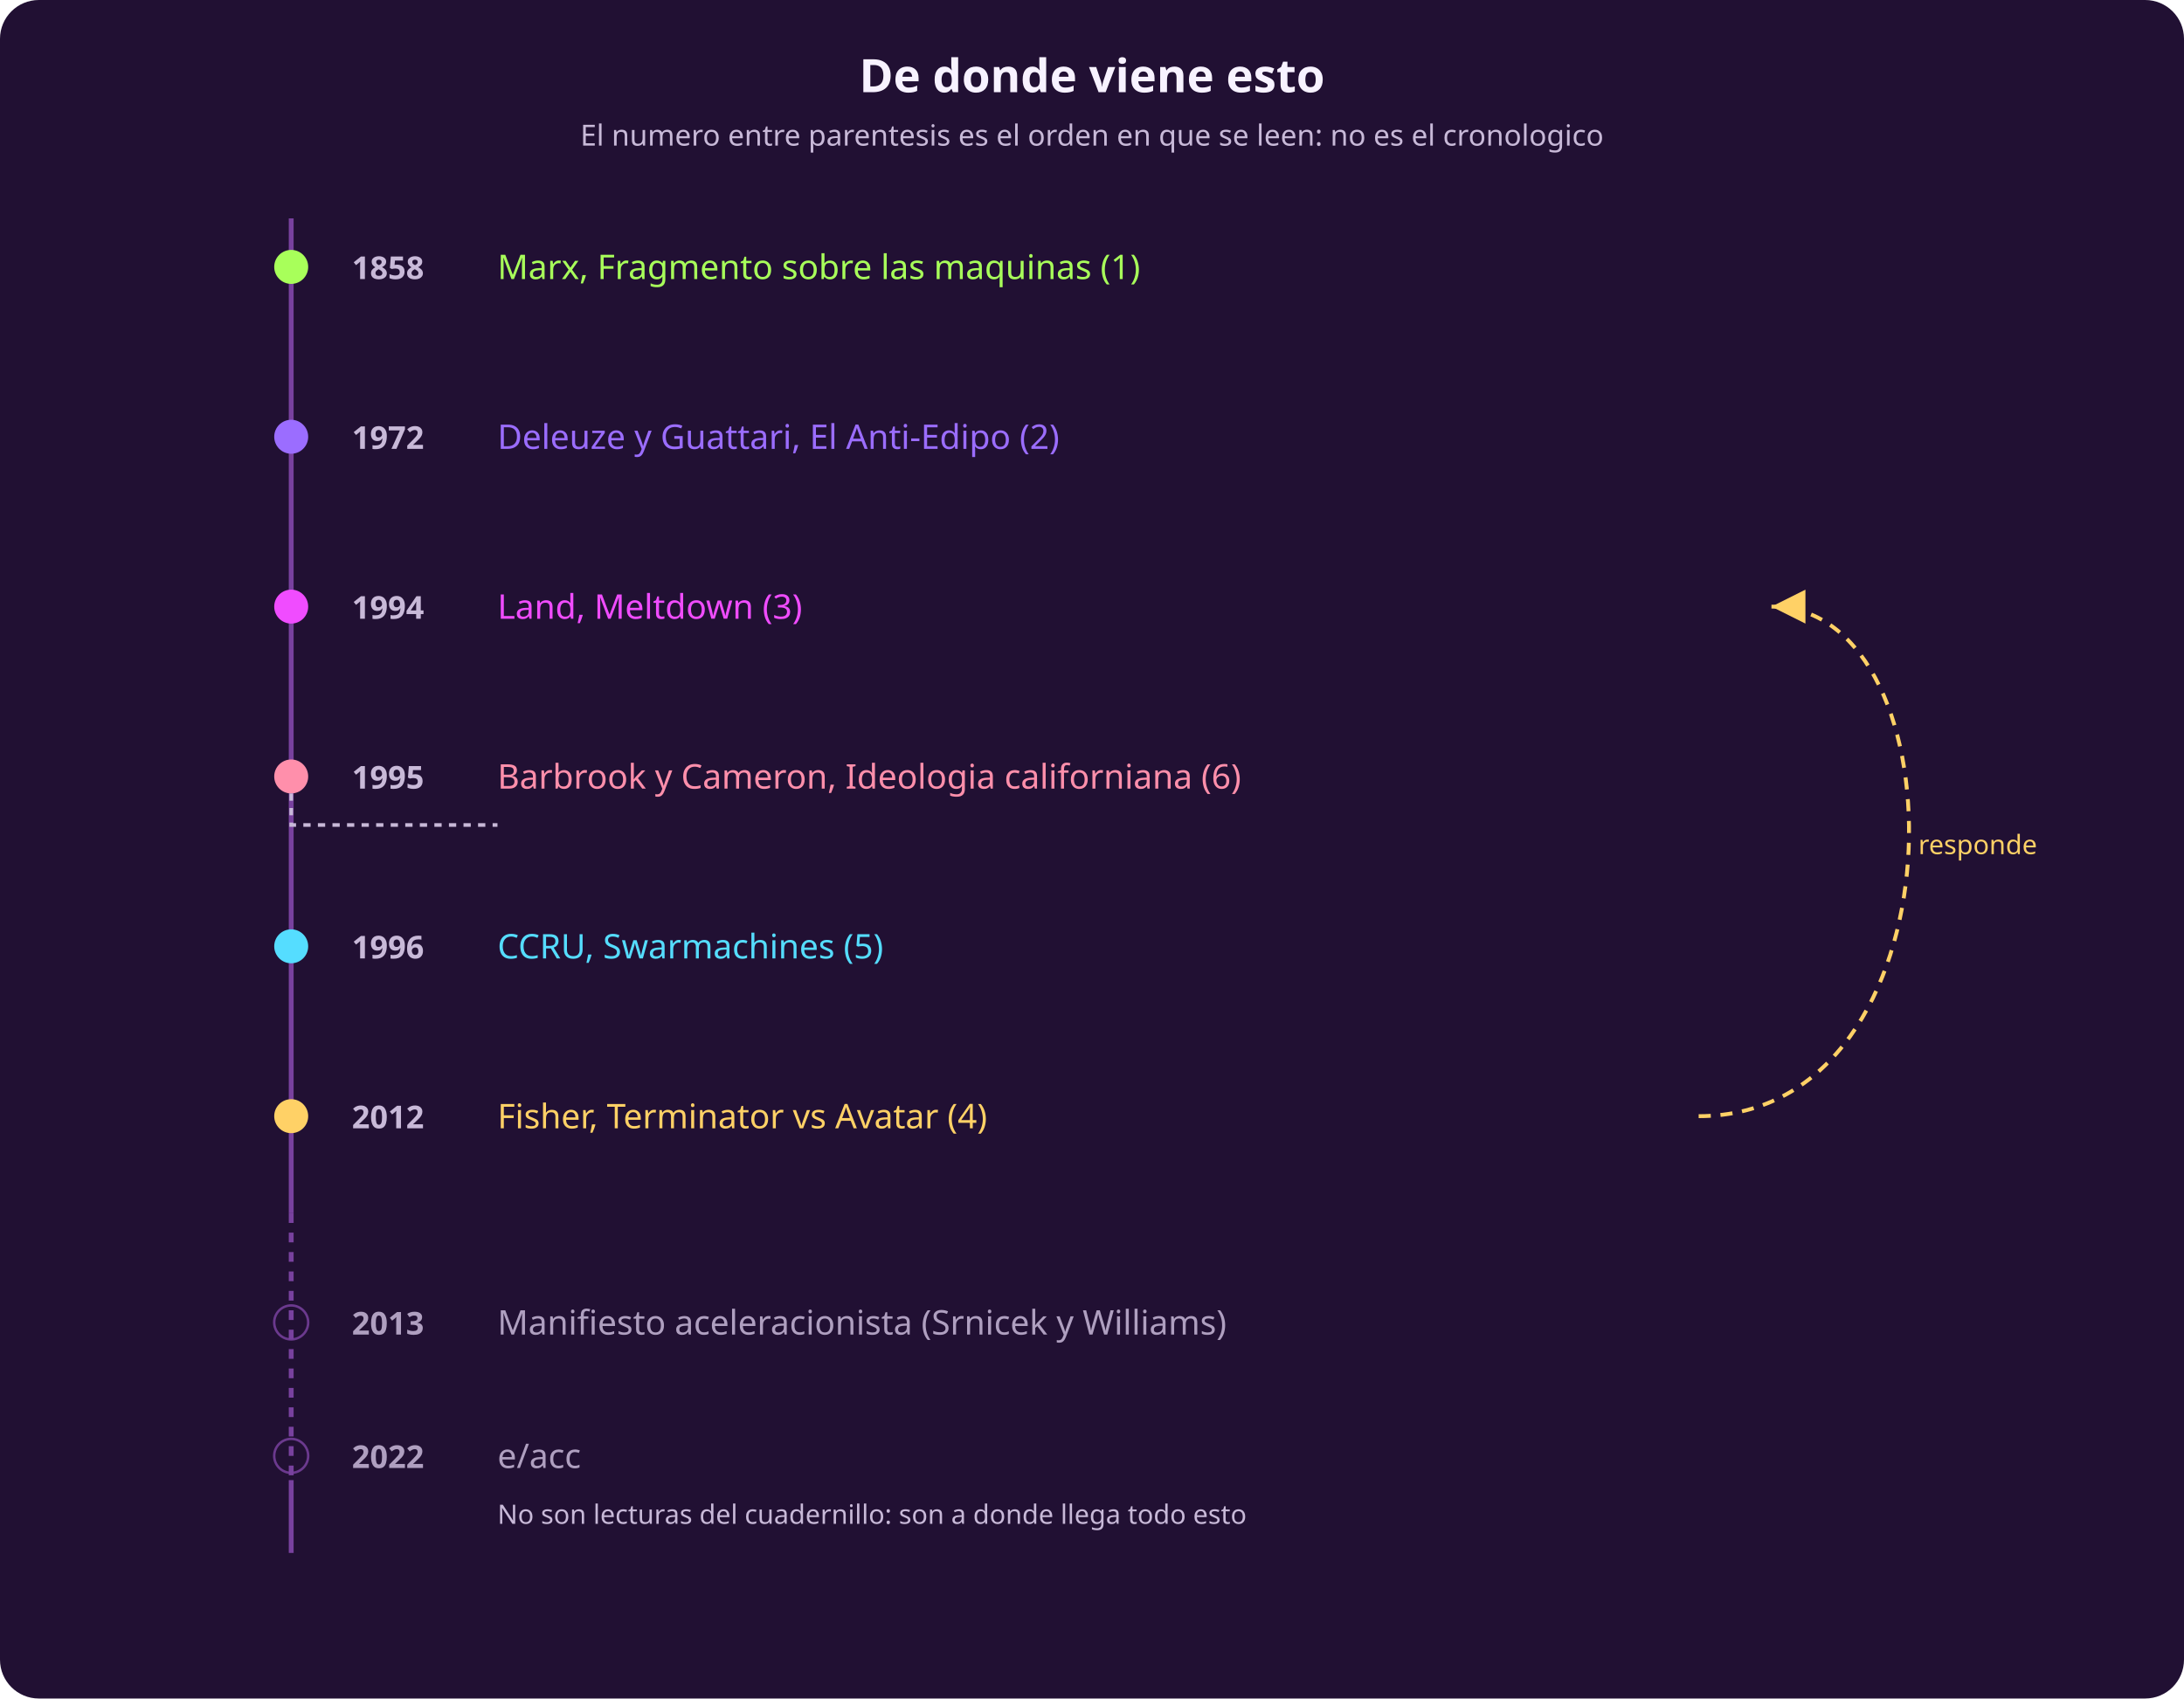
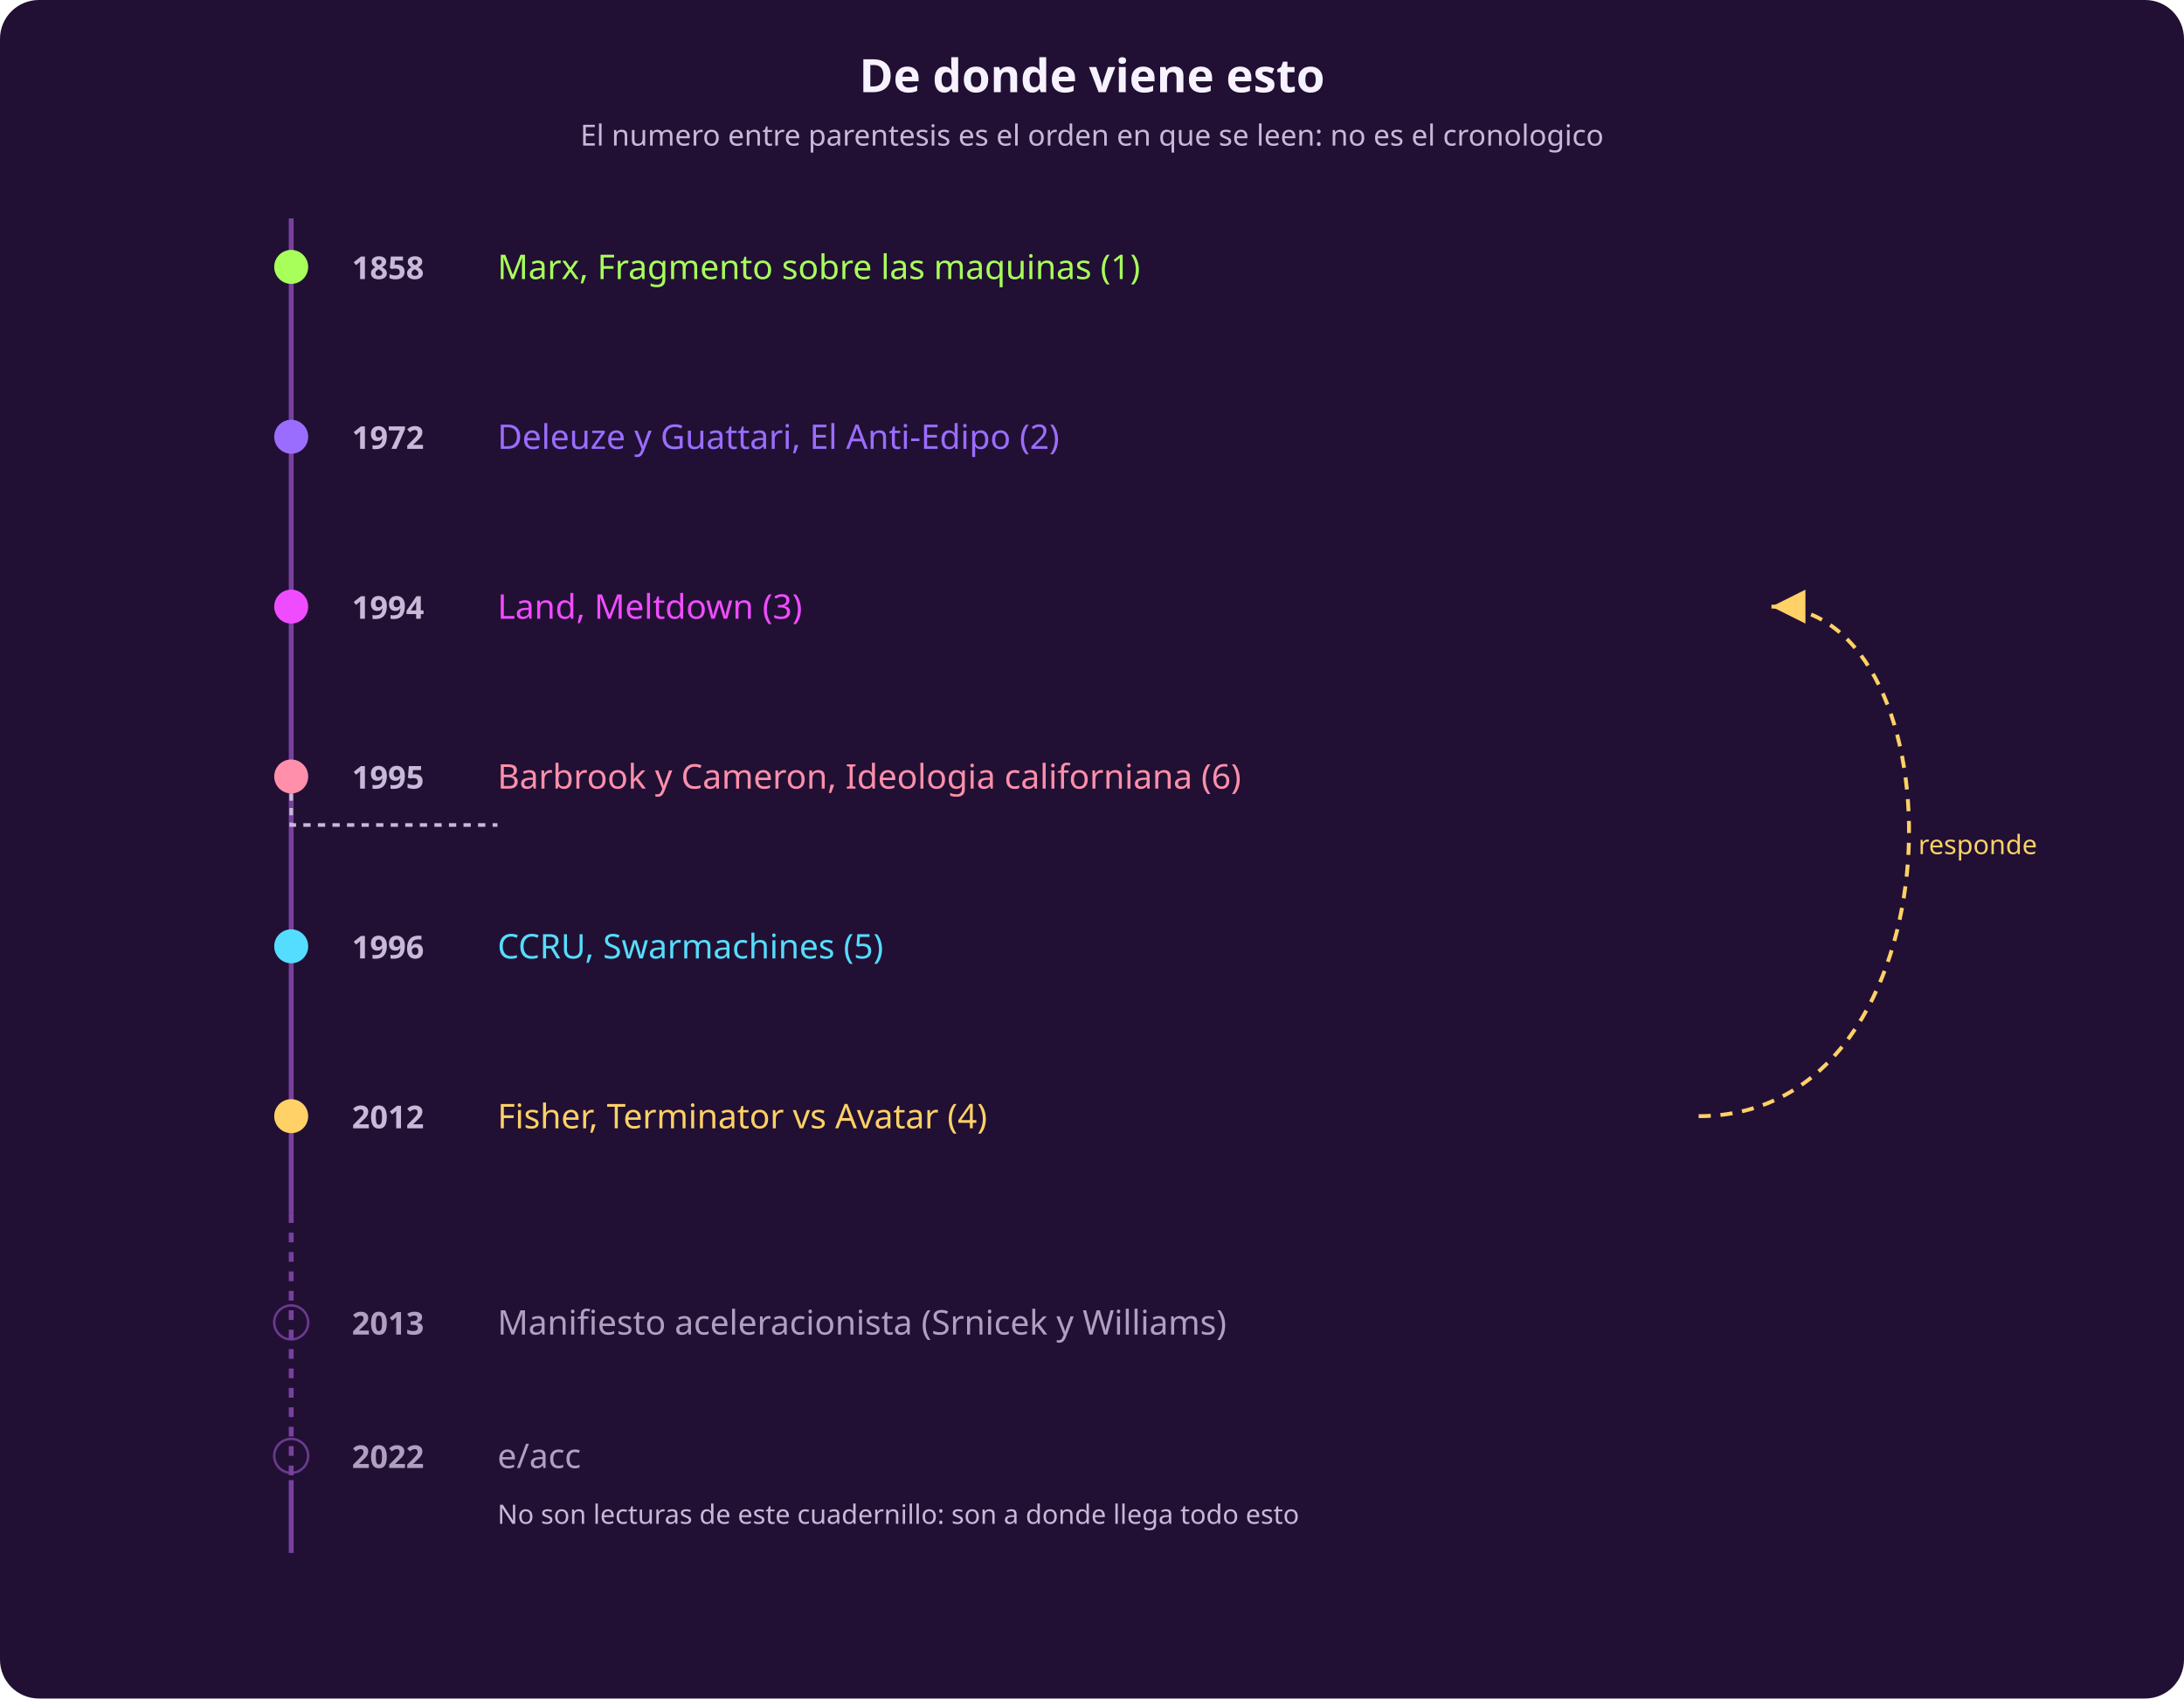
<svg xmlns="http://www.w3.org/2000/svg" width="900" height="700" viewBox="0 0 900 700" role="img" aria-label="Genealogia del aceleracionismo de 1858 a 2022, con el numero de lectura de cada texto en el cuadernillo y una flecha que marca la respuesta de Fisher a Land. El orden de lectura no es el cronologico.">
  <rect x="0" y="0" width="900" height="700" rx="16" fill="#211033" />
  <text x="450" y="38" fill="#f7f2ff" font-family="system-ui, sans-serif" font-size="19" font-weight="600" text-anchor="middle">De donde viene esto</text>
  <text x="450" y="60" fill="#c8b9d8" font-family="system-ui, sans-serif" font-size="12" text-anchor="middle">El numero entre parentesis es el orden en que se leen: no es el cronologico</text>
  <line x1="120" y1="90" x2="120" y2="500" stroke="#78419e" stroke-width="2" />
  <line x1="120" y1="610" x2="120" y2="640" stroke="#78419e" stroke-width="2" />
  <circle cx="120" cy="110" r="7" fill="#a8ff5a" />
  <text x="145" y="115" fill="#c8b9d8" font-family="system-ui, sans-serif" font-size="13" font-weight="600">1858</text>
  <text x="205" y="115" fill="#a8ff5a" font-family="system-ui, sans-serif" font-size="14">Marx, Fragmento sobre las maquinas   (1)</text>
  <circle cx="120" cy="180" r="7" fill="#9b6dff" />
  <text x="145" y="185" fill="#c8b9d8" font-family="system-ui, sans-serif" font-size="13" font-weight="600">1972</text>
  <text x="205" y="185" fill="#9b6dff" font-family="system-ui, sans-serif" font-size="14">Deleuze y Guattari, El Anti-Edipo   (2)</text>
  <circle cx="120" cy="250" r="7" fill="#f04cff" />
  <text x="145" y="255" fill="#c8b9d8" font-family="system-ui, sans-serif" font-size="13" font-weight="600">1994</text>
  <text x="205" y="255" fill="#f04cff" font-family="system-ui, sans-serif" font-size="14">Land, Meltdown   (3)</text>
  <circle cx="120" cy="320" r="7" fill="#ff8fab" />
  <path d="M 120 327 L 120 340 L 205 340" fill="none" stroke="#c8b9d8" stroke-width="1.5" stroke-dasharray="3 3" />
  <text x="145" y="325" fill="#c8b9d8" font-family="system-ui, sans-serif" font-size="13" font-weight="600">1995</text>
  <text x="205" y="325" fill="#ff8fab" font-family="system-ui, sans-serif" font-size="14">Barbrook y Cameron, Ideologia californiana   (6)</text>
  <circle cx="120" cy="390" r="7" fill="#55ddff" />
  <text x="145" y="395" fill="#c8b9d8" font-family="system-ui, sans-serif" font-size="13" font-weight="600">1996</text>
  <text x="205" y="395" fill="#55ddff" font-family="system-ui, sans-serif" font-size="14">CCRU, Swarmachines   (5)</text>
  <circle cx="120" cy="460" r="7" fill="#ffd166" />
  <text x="145" y="465" fill="#c8b9d8" font-family="system-ui, sans-serif" font-size="13" font-weight="600">2012</text>
  <text x="205" y="465" fill="#ffd166" font-family="system-ui, sans-serif" font-size="14">Fisher, Terminator vs Avatar   (4)</text>
  <line x1="120" y1="500" x2="120" y2="610" stroke="#78419e" stroke-width="2" stroke-dasharray="4 4" />
  <g opacity="0.85">
    <circle cx="120" cy="545" r="7" fill="none" stroke="#78419e" />
    <text x="145" y="550" fill="#c8b9d8" font-family="system-ui, sans-serif" font-size="13" font-weight="600">2013</text>
    <text x="205" y="550" fill="#c8b9d8" font-family="system-ui, sans-serif" font-size="14">Manifiesto aceleracionista (Srnicek y Williams)</text>
  </g>
  <g opacity="0.85">
    <circle cx="120" cy="600" r="7" fill="none" stroke="#78419e" />
    <text x="145" y="605" fill="#c8b9d8" font-family="system-ui, sans-serif" font-size="13" font-weight="600">2022</text>
    <text x="205" y="605" fill="#c8b9d8" font-family="system-ui, sans-serif" font-size="14">e/acc</text>
  </g>
-   <text x="205" y="628" fill="#c8b9d8" font-family="system-ui, sans-serif" font-size="11">No son lecturas del cuadernillo: son a donde llega todo esto</text>
+   <text x="205" y="628" fill="#c8b9d8" font-family="system-ui, sans-serif" font-size="11">No son lecturas de este cuadernillo: son a donde llega todo esto</text>
  <path d="M 700 460 C 810 460 810 250 730 250" fill="none" stroke="#ffd166" stroke-width="1.6" stroke-dasharray="5 4" />
  <polygon points="730,250 744,243 744,257" fill="#ffd166" />
  <text x="815" y="352" fill="#ffd166" font-family="system-ui, sans-serif" font-size="11" text-anchor="middle">responde</text>
</svg>
